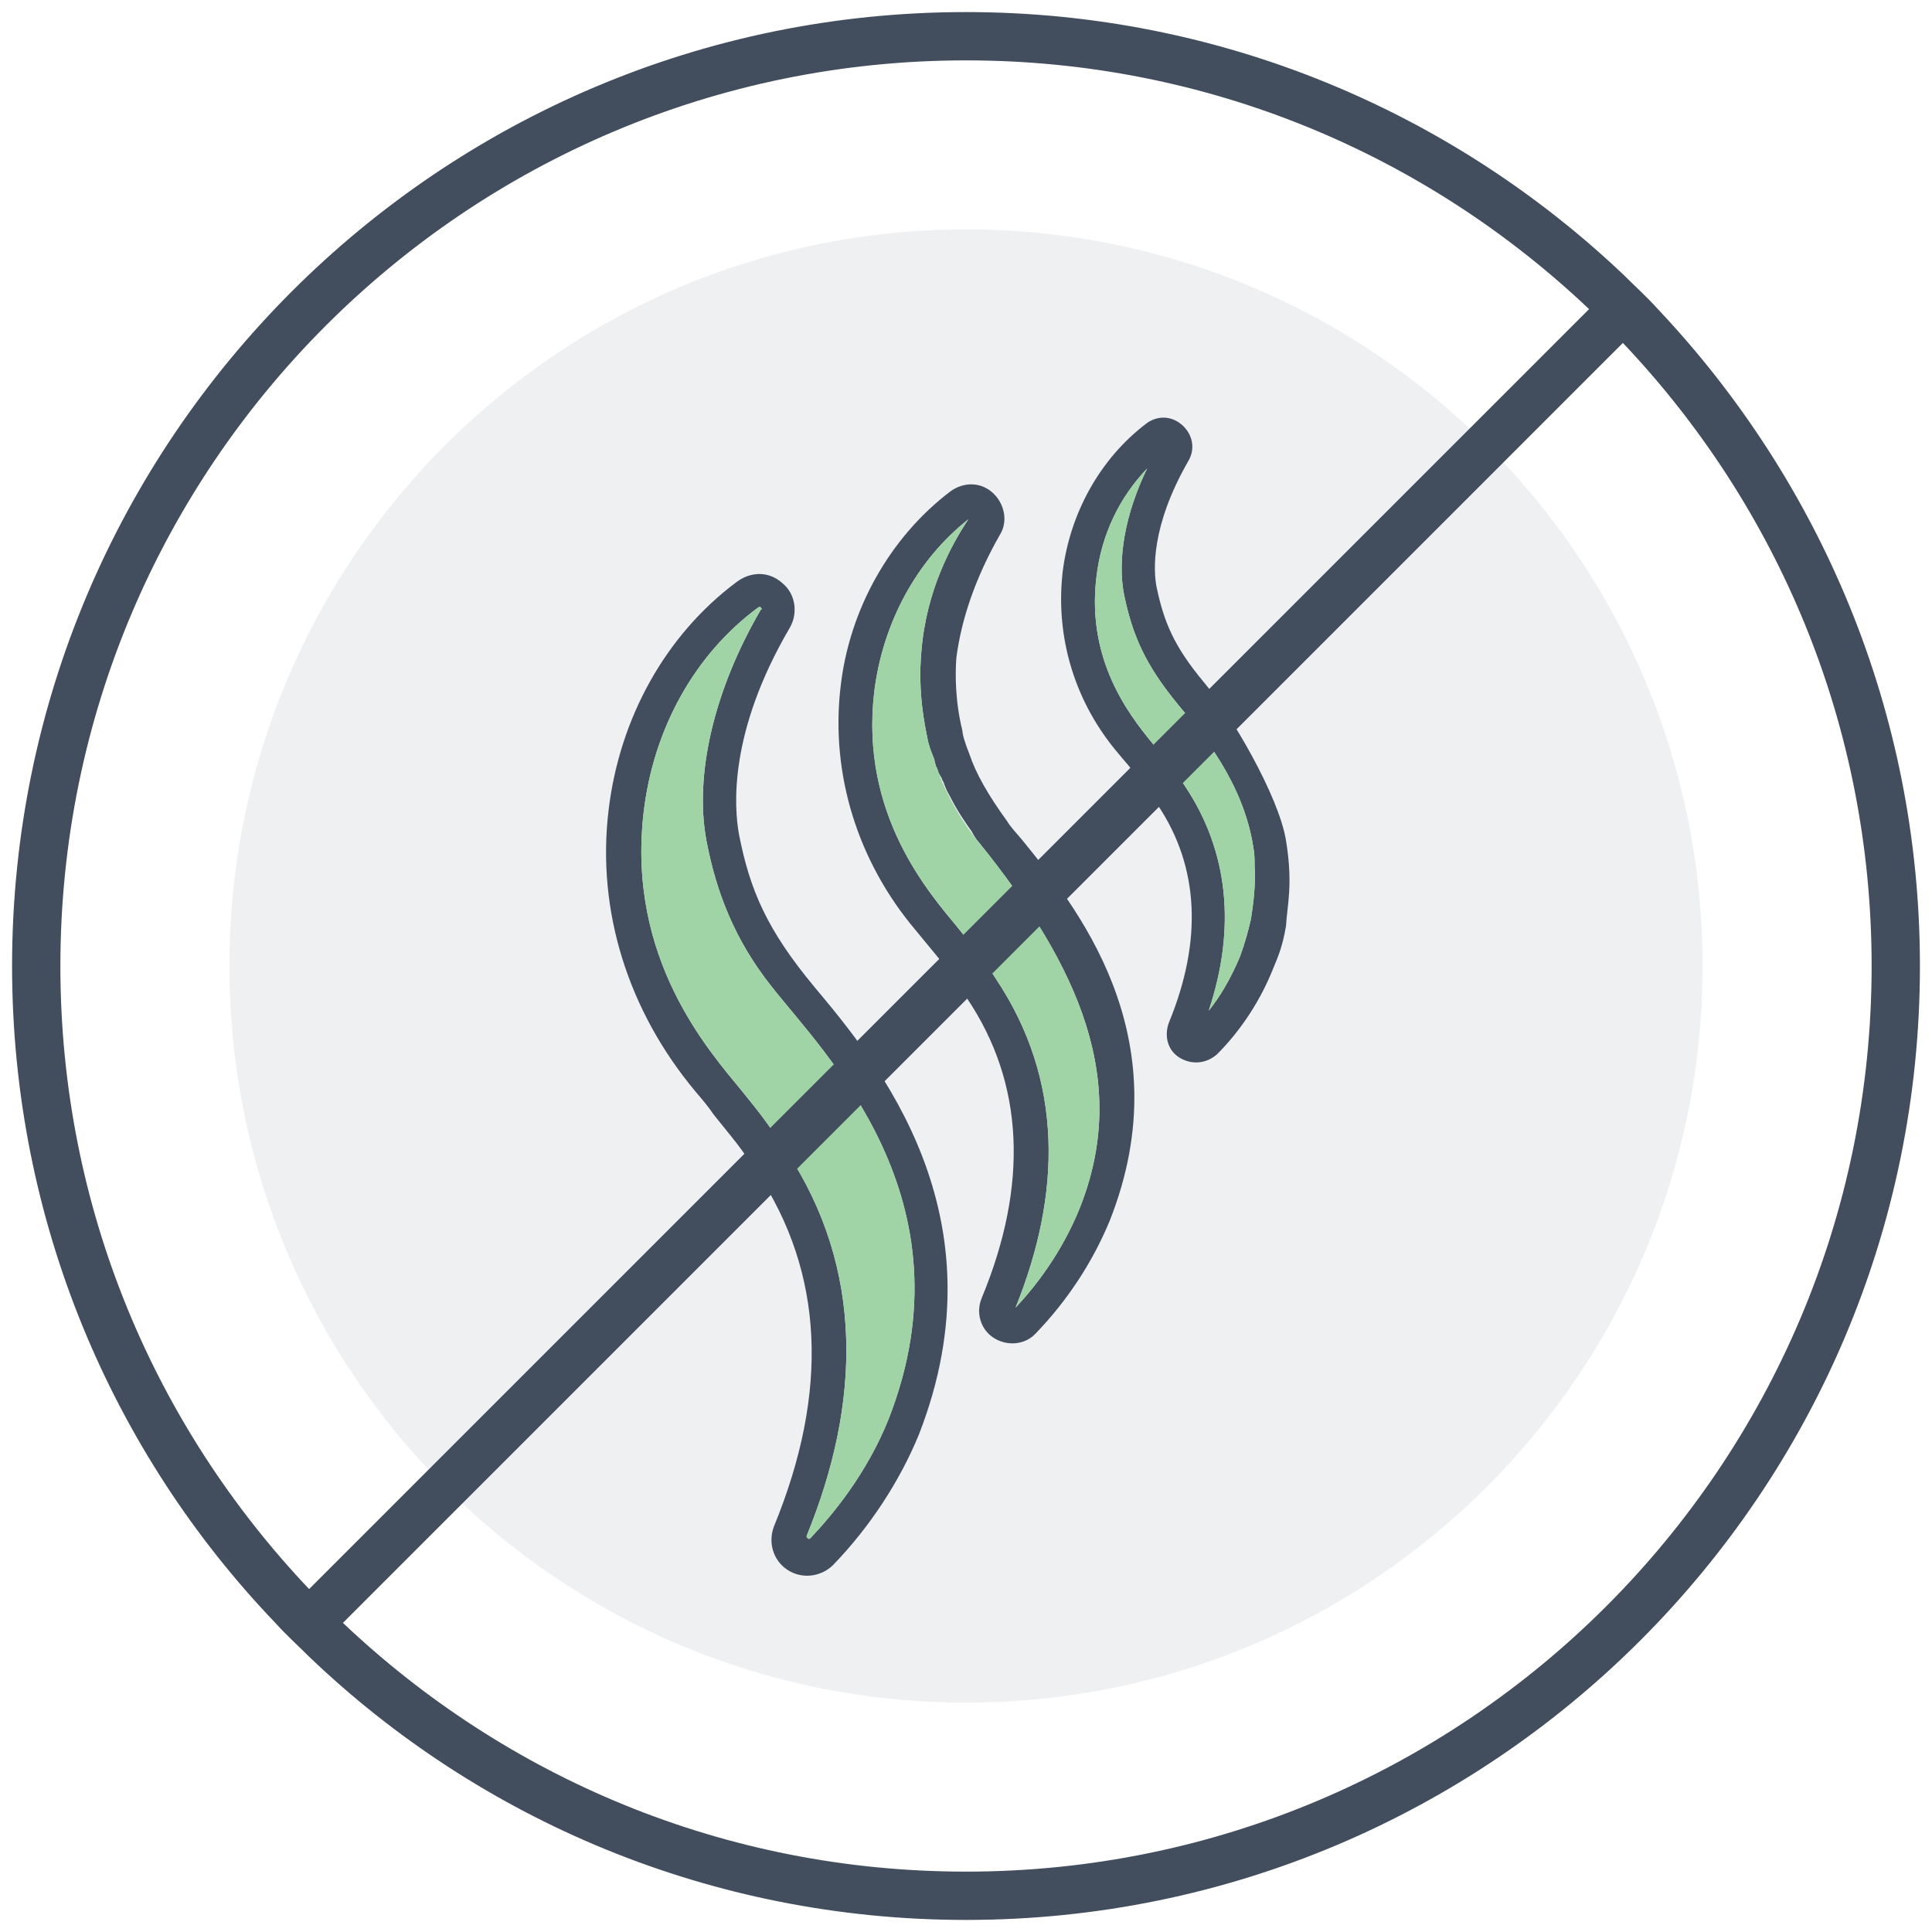
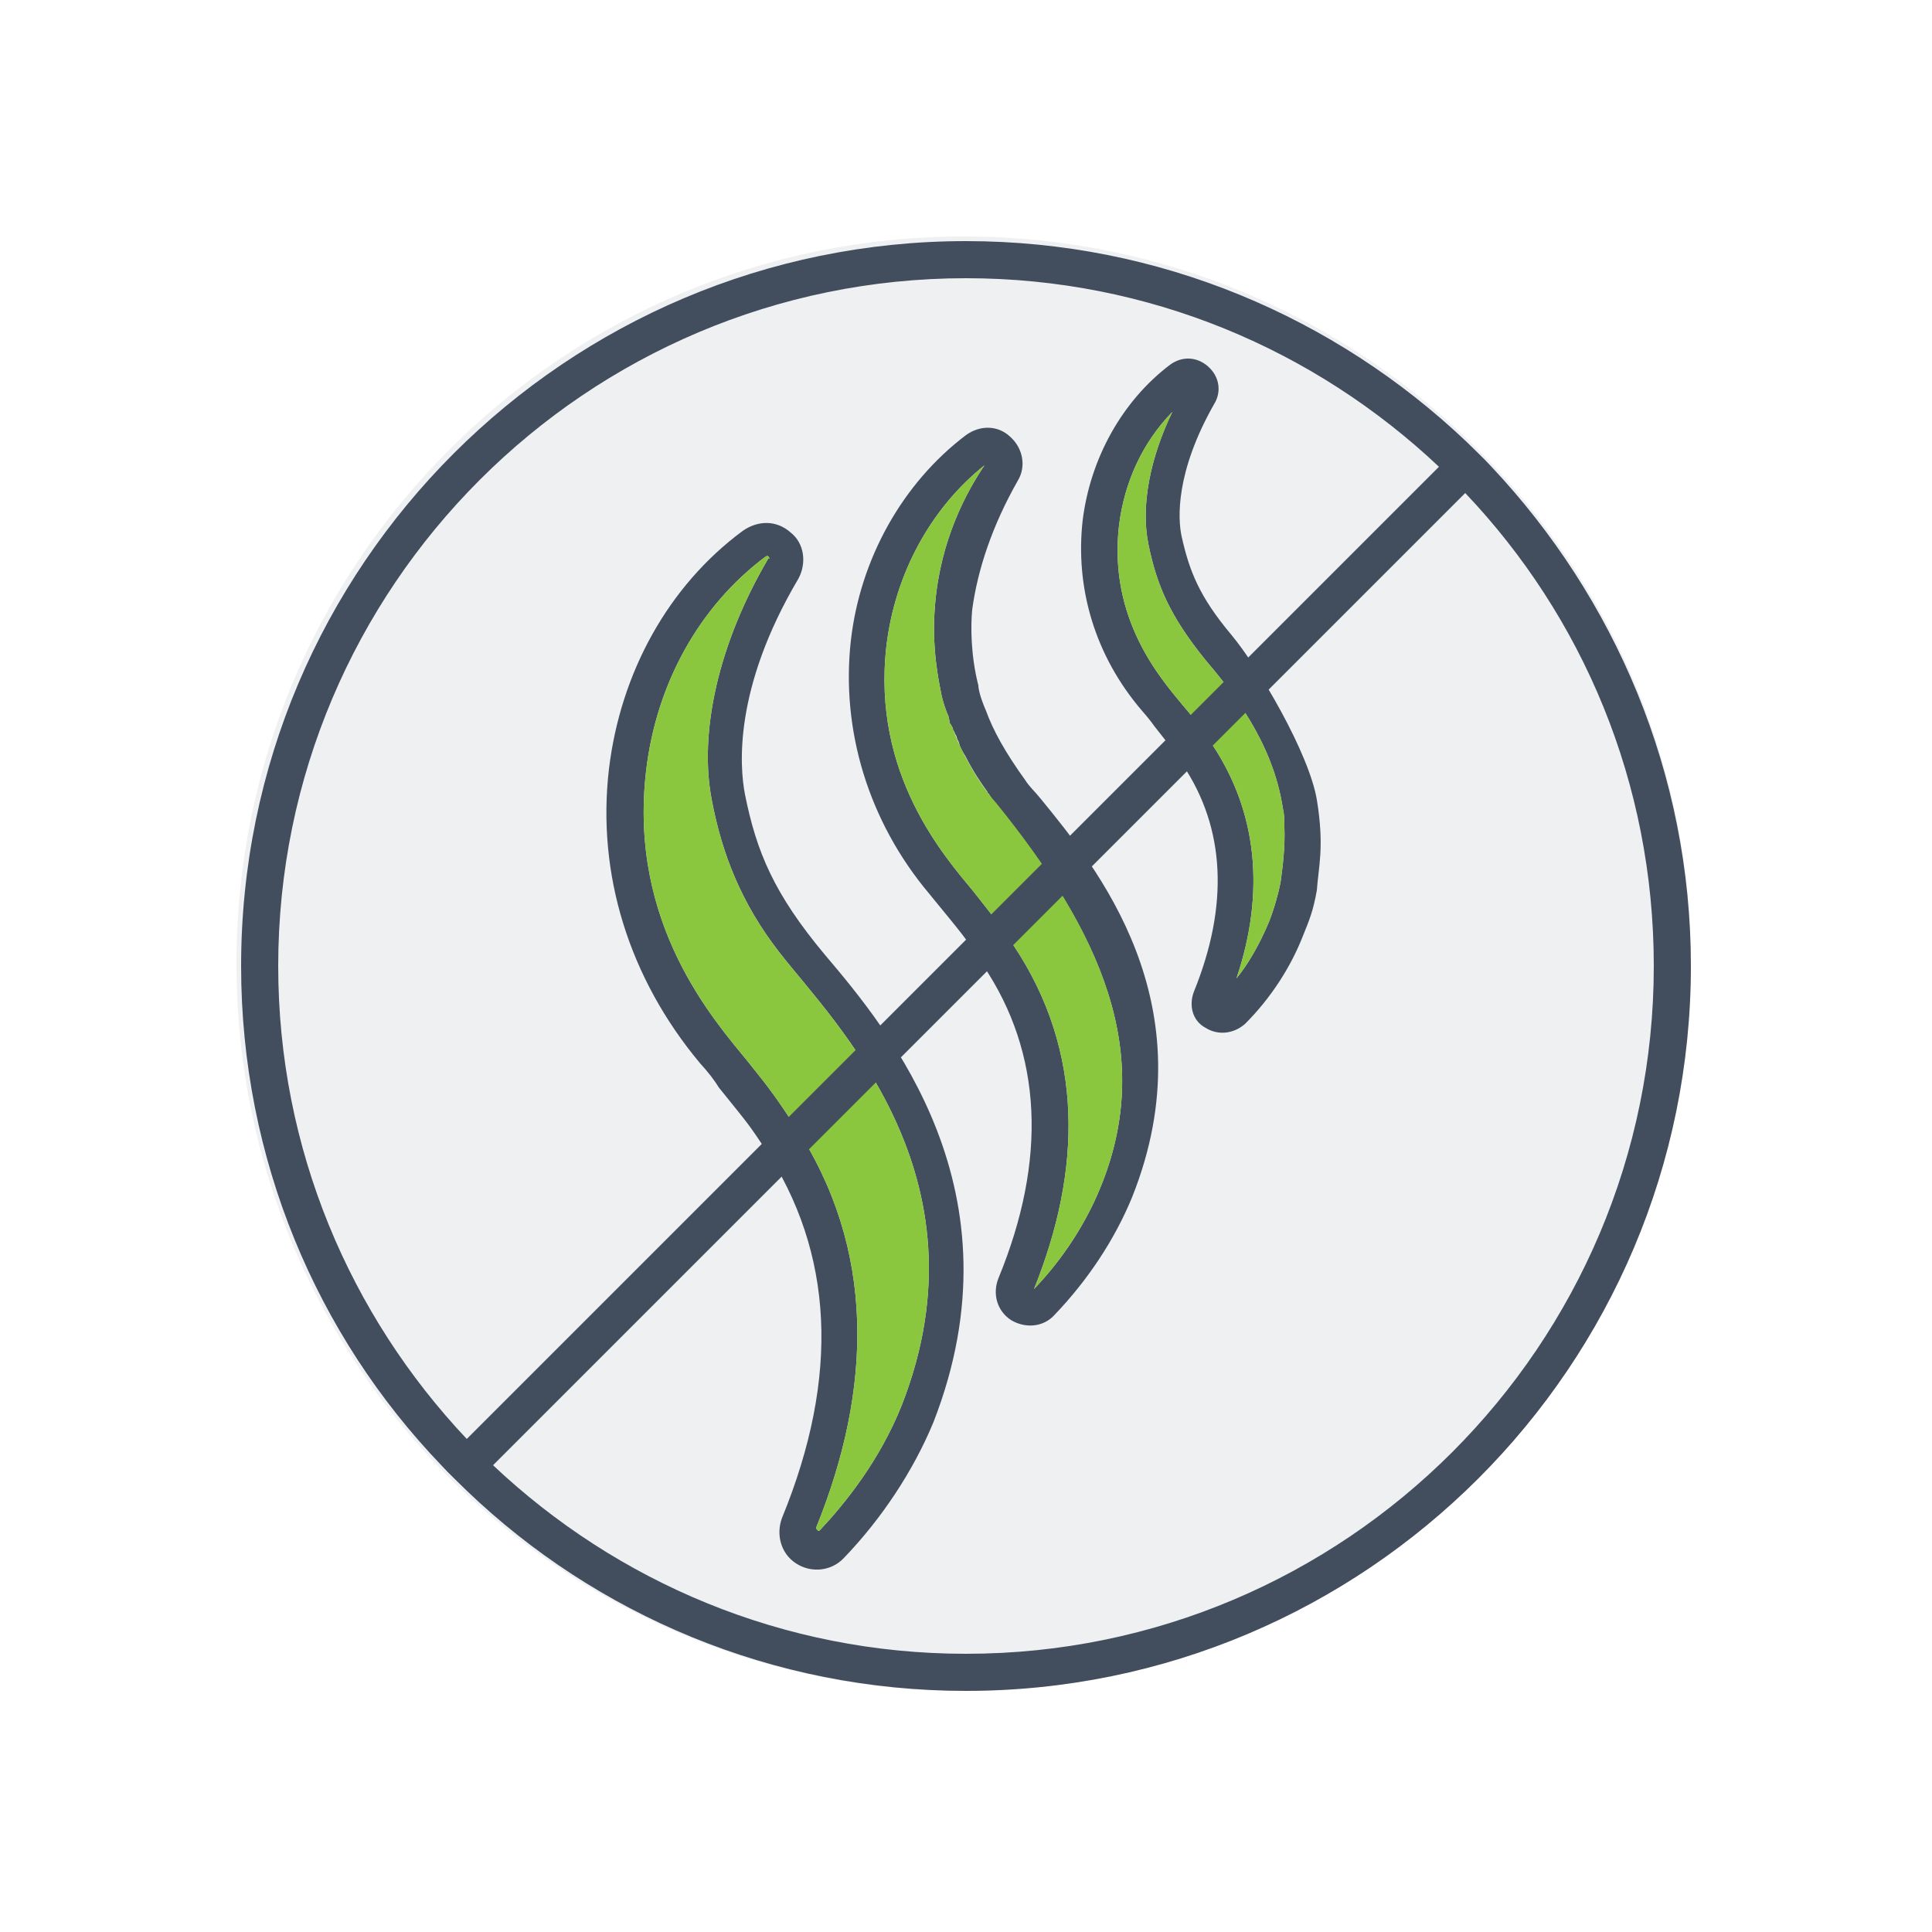
- <svg xmlns="http://www.w3.org/2000/svg" version="1.1" id="Layer_1" x="0px" y="0px" viewBox="0 0 160 160" style="enable-background:new 0 0 160 160;" xml:space="preserve">
+ <svg xmlns="http://www.w3.org/2000/svg" version="1.1" id="Layer_1" x="0px" y="0px" viewBox="0 0 250 250" style="enable-background:new 0 0 250 250;" xml:space="preserve">
  <style type="text/css">
	.st0{fill:#EEF0F2;}
	.st1{fill:#424D5D;}
- 	.st2{fill:#A0D3A5;}
+ 	.st2{fill:#8BC63F;}
</style>
+   <circle class="st0" cx="124.7" cy="124.7" r="94.1" />
  <g>
    <g>
-       <circle class="st0" cx="80" cy="80" r="61" />
-       <g>
-         <path class="st1" d="M67.5,81.8c-4-4.8-5.4-8.1-6.3-12.7c-0.4-2.2-0.9-8.4,4.2-17.1c0.7-1.2,0.5-2.8-0.6-3.7     c-1.1-1-2.6-1-3.8-0.1c-5.9,4.4-9.7,11.3-10.6,18.9c-1,8.3,1.6,16.6,7.2,23.3c0.6,0.7,1.1,1.3,1.5,1.9c2.6,3.2,2.3,2.9,3.6,4.8     c5.5,8.3,6,18.1,1.4,29.3c-0.5,1.3-0.1,2.8,1.1,3.6c1.2,0.8,2.8,0.6,3.8-0.4c3-3.1,5.5-6.9,7.1-10.8     C83.2,100.6,72.6,87.9,67.5,81.8z M73.6,117.5c-1.8,4.5-4.6,7.9-6.5,9.9c0,0-0.1,0.1-0.2,0c-0.1-0.1-0.1-0.1-0.1-0.2     c4.5-11,4.8-22.1-1.7-31.9c-1.5-2.2-1.9-2.8-3.7-5c-2.7-3.3-9.5-10.9-8.1-23c0.8-6.9,4.2-13.1,9.5-17c0.1,0,0.1-0.1,0.2,0     c0.1,0.1,0.1,0.2,0,0.2c-3.9,6.7-5.5,13.7-4.5,19.1c0.8,4.2,2.3,8.2,5.4,12.1C68.2,87.2,80.7,99.3,73.6,117.5z" />
-         <path class="st2" d="M73.6,117.5c-1.8,4.5-4.6,7.9-6.5,9.9c0,0-0.1,0.1-0.2,0c-0.1-0.1-0.1-0.1-0.1-0.2c4.5-11,4.8-22.1-1.7-31.9     c-1.5-2.2-1.9-2.8-3.7-5c-2.7-3.3-9.5-10.9-8.1-23c0.8-6.9,4.2-13.1,9.5-17c0.1,0,0.1-0.1,0.2,0c0.1,0.1,0.1,0.2,0,0.2     c-3.9,6.7-5.5,13.7-4.5,19.1c0.8,4.2,2.3,8.2,5.4,12.1C68.2,87.2,80.7,99.3,73.6,117.5z" />
-         <path class="st1" d="M106.5,69.6c-0.6-3.7-4.6-10.5-6.8-13.1c-2.5-3-3.3-5-3.9-7.8c-0.3-1.4-0.5-5.1,2.6-10.5     c0.6-1,0.4-2.2-0.5-3c-0.9-0.8-2.1-0.8-3-0.1c-3.8,2.9-6.3,7.4-6.9,12.3c-0.6,5.4,1,10.8,4.7,15.1c0.4,0.5,0.7,0.8,1,1.2     c1.6,2,1.4,1.8,2.2,3c3.4,5.1,3.7,11.2,0.9,18c-0.4,1.1-0.1,2.3,0.9,2.9c1,0.6,2.2,0.5,3.1-0.3c2-2,3.6-4.5,4.6-7     c0.5-1.2,0.8-1.9,1.1-3.6C106.6,74.9,107.1,73.3,106.5,69.6z M103.6,76.1c-0.2,0.9-0.5,2-0.9,3.1c-0.8,1.9-1.7,3.4-2.6,4.5     c2.3-6.9,1.6-13.2-1.9-18.5c-0.9-1.4-1.3-1.9-2.4-3.2c-1.7-2.1-5.9-6.8-5-14.2c0.4-3.5,1.9-6.6,4.2-9c-1.8,3.7-2.5,7.5-1.9,10.5     c0.7,3.3,1.7,5.7,4.5,9.1c2,2.4,5.4,6.5,6.2,11.8c0.1,0.5,0.1,1,0.1,1.5C104,73.3,103.8,74.8,103.6,76.1z" />
-         <path class="st2" d="M103.6,76.1c-0.2,0.9-0.5,2-0.9,3.1c-0.8,1.9-1.7,3.4-2.6,4.5c2.3-6.9,1.6-13.2-1.9-18.5     c-0.9-1.4-1.3-1.9-2.4-3.2c-1.7-2.1-5.9-6.8-5-14.2c0.4-3.5,1.9-6.6,4.2-9c-1.8,3.7-2.5,7.5-1.9,10.5c0.7,3.3,1.7,5.7,4.5,9.1     c2,2.4,5.4,6.5,6.2,11.8c0.1,0.5,0.1,1,0.1,1.5C104,73.3,103.8,74.8,103.6,76.1z" />
-         <path class="st1" d="M84.6,69.5c-0.5-0.6-0.9-1-1.2-1.5c-1.6-2.2-2.6-4-3.1-5.5c-0.4-1-0.6-1.7-0.6-2c-0.6-2.4-0.6-4.7-0.5-6     c0.4-3.2,1.6-6.7,3.6-10.2c0.7-1.1,0.4-2.6-0.6-3.5c-1-0.9-2.4-0.9-3.5-0.1c-5,3.8-8.4,9.8-9.1,16.3c-0.8,7.1,1.4,14.3,6.2,20     c2.7,3.3,2.9,3.4,4.3,5.7c0,0,0,0,0,0c4.7,7,5.1,15.4,1.2,24.8c-0.5,1.2-0.1,2.6,1,3.3c1.1,0.7,2.6,0.6,3.5-0.4     c2.6-2.7,4.7-5.9,6.1-9.3C98,85.7,88.9,74.8,84.6,69.5z M89.4,100.1c-1.5,3.7-3.7,6.5-5.3,8.2c3.8-9.4,4-18.8-1.6-27.2     c-1.2-1.9-1.7-2.4-3.2-4.3c-2.3-2.8-8.1-9.3-6.9-19.5c0.7-5.7,3.5-10.9,7.8-14.3c-1.4,2.1-3.5,5.9-3.9,11     c-0.3,3.4,0.3,6.1,0.5,7.1c0.1,0.6,0.3,1.1,0.5,1.6c0.1,0.2,0.1,0.4,0.2,0.7c0,0,0,0.1,0.1,0.2c0,0.1,0.1,0.2,0.1,0.3     c0,0.1,0.1,0.2,0.2,0.4c0.1,0.1,0.1,0.3,0.2,0.4v0c0,0,0,0,0,0c0.1,0.2,0.1,0.3,0.2,0.5c0.1,0.3,0.3,0.6,0.4,0.8     c0.6,1.2,1.3,2.2,1.8,2.9c0,0.1,0.1,0.1,0.1,0.2c0.2,0.3,0.3,0.5,0.5,0.7C89.4,80.1,93.6,89.6,89.4,100.1z" />
-         <path class="st2" d="M89.4,100.1c-1.5,3.7-3.7,6.5-5.3,8.2c3.8-9.4,4-18.8-1.6-27.2c-1.2-1.9-1.7-2.4-3.2-4.3     c-2.3-2.8-8.1-9.3-6.9-19.5c0.7-5.7,3.5-10.9,7.8-14.3c-1.4,2.1-3.5,5.9-3.9,11c-0.3,3.4,0.3,6.1,0.5,7.1     c0.1,0.6,0.3,1.1,0.5,1.6c0.1,0.2,0.1,0.4,0.2,0.7c0,0,0,0.1,0.1,0.2c0,0.1,0.1,0.2,0.1,0.3c0.1,0.3,0.2,0.5,0.3,0.8v0     c1.1,2.5,2.4,4.3,3.1,5.1C89.4,80.1,93.6,89.6,89.4,100.1z" />
-       </g>
+       <path class="st1" d="M106.7,123.5c-6.5-7.8-8.8-13.2-10.3-20.7c-0.7-3.6-1.5-13.7,6.9-27.9c1.1-2,0.8-4.6-1-6    c-1.8-1.6-4.2-1.6-6.2-0.2C86.5,75.8,80.3,87,78.8,99.5c-1.6,13.6,2.6,27.1,11.8,38.1c1,1.1,1.8,2.1,2.4,3.1    c4.2,5.2,3.8,4.7,5.9,7.8c9,13.6,9.8,29.6,2.3,47.9c-0.8,2.1-0.2,4.6,1.8,5.9c2,1.3,4.6,1,6.2-0.7c4.9-5.1,9-11.3,11.6-17.6    C132.4,154.2,115.1,133.4,106.7,123.5z M116.7,181.8c-2.9,7.3-7.5,12.9-10.6,16.2c0,0-0.2,0.2-0.3,0c-0.2-0.2-0.2-0.2-0.2-0.3    c7.3-18,7.8-36.1-2.8-52.1c-2.4-3.6-3.1-4.6-6-8.2c-4.4-5.4-15.5-17.8-13.2-37.6c1.3-11.3,6.9-21.4,15.5-27.8c0.2,0,0.2-0.2,0.3,0    c0.2,0.2,0.2,0.3,0,0.3c-6.4,10.9-9,22.4-7.3,31.2c1.3,6.9,3.8,13.4,8.8,19.8C107.9,132.3,128.3,152.1,116.7,181.8z" />
+       <path class="st2" d="M116.7,181.8c-2.9,7.3-7.5,12.9-10.6,16.2c0,0-0.2,0.2-0.3,0c-0.2-0.2-0.2-0.2-0.2-0.3    c7.3-18,7.8-36.1-2.8-52.1c-2.4-3.6-3.1-4.6-6-8.2c-4.4-5.4-15.5-17.8-13.2-37.6c1.3-11.3,6.9-21.4,15.5-27.8c0.2,0,0.2-0.2,0.3,0    c0.2,0.2,0.2,0.3,0,0.3c-6.4,10.9-9,22.4-7.3,31.2c1.3,6.9,3.8,13.4,8.8,19.8C107.9,132.3,128.3,152.1,116.7,181.8z" />
+       <path class="st1" d="M170.4,103.5c-1-6-7.5-17.1-11.1-21.4c-4.1-4.9-5.4-8.2-6.4-12.7c-0.5-2.3-0.8-8.3,4.2-17.1    c1-1.6,0.7-3.6-0.8-4.9c-1.5-1.3-3.4-1.3-4.9-0.2c-6.2,4.7-10.3,12.1-11.3,20.1c-1,8.8,1.6,17.6,7.7,24.7c0.7,0.8,1.1,1.3,1.6,2    c2.6,3.3,2.3,2.9,3.6,4.9c5.6,8.3,6,18.3,1.5,29.4c-0.7,1.8-0.2,3.8,1.5,4.7c1.6,1,3.6,0.8,5.1-0.5c3.3-3.3,5.9-7.3,7.5-11.4    c0.8-2,1.3-3.1,1.8-5.9C170.6,112.2,171.4,109.6,170.4,103.5z M165.7,114.2c-0.3,1.5-0.8,3.3-1.5,5.1c-1.3,3.1-2.8,5.6-4.2,7.3    c3.8-11.3,2.6-21.6-3.1-30.2c-1.5-2.3-2.1-3.1-3.9-5.2c-2.8-3.4-9.6-11.1-8.2-23.2c0.7-5.7,3.1-10.8,6.9-14.7    c-2.9,6-4.1,12.2-3.1,17.1c1.1,5.4,2.8,9.3,7.3,14.9c3.3,3.9,8.8,10.6,10.1,19.3c0.2,0.8,0.2,1.6,0.2,2.4    C166.3,109.6,166,112,165.7,114.2z" />
+       <path class="st2" d="M165.7,114.2c-0.3,1.5-0.8,3.3-1.5,5.1c-1.3,3.1-2.8,5.6-4.2,7.3c3.8-11.3,2.6-21.6-3.1-30.2    c-1.5-2.3-2.1-3.1-3.9-5.2c-2.8-3.4-9.6-11.1-8.2-23.2c0.7-5.7,3.1-10.8,6.9-14.7c-2.9,6-4.1,12.2-3.1,17.1    c1.1,5.4,2.8,9.3,7.3,14.9c3.3,3.9,8.8,10.6,10.1,19.3c0.2,0.8,0.2,1.6,0.2,2.4C166.3,109.6,166,112,165.7,114.2z" />
+       <path class="st1" d="M134.7,103.4c-0.8-1-1.5-1.6-2-2.4c-2.6-3.6-4.2-6.5-5.1-9c-0.7-1.6-1-2.8-1-3.3c-1-3.9-1-7.7-0.8-9.8    c0.7-5.2,2.6-10.9,5.9-16.7c1.1-1.8,0.7-4.2-1-5.7c-1.6-1.5-3.9-1.5-5.7-0.2c-8.2,6.2-13.7,16-14.9,26.6    c-1.3,11.6,2.3,23.4,10.1,32.7c4.4,5.4,4.7,5.6,7,9.3l0,0c7.7,11.4,8.3,25.2,2,40.5c-0.8,2-0.2,4.2,1.6,5.4c1.8,1.1,4.2,1,5.7-0.7    c4.2-4.4,7.7-9.6,10-15.2C156.5,129.8,141.7,112,134.7,103.4z M142.5,153.4c-2.4,6-6,10.6-8.7,13.4c6.2-15.4,6.5-30.7-2.6-44.4    c-2-3.1-2.8-3.9-5.2-7c-3.8-4.6-13.2-15.2-11.3-31.8c1.1-9.3,5.7-17.8,12.7-23.4c-2.3,3.4-5.7,9.6-6.4,18    c-0.5,5.6,0.5,10,0.8,11.6c0.2,1,0.5,1.8,0.8,2.6c0.2,0.3,0.2,0.7,0.3,1.1c0,0,0,0.2,0.2,0.3c0,0.2,0.2,0.3,0.2,0.5    c0,0.2,0.2,0.3,0.3,0.7c0.2,0.2,0.2,0.5,0.3,0.7l0,0l0,0c0.2,0.3,0.2,0.5,0.3,0.8c0.2,0.5,0.5,1,0.7,1.3c1,2,2.1,3.6,2.9,4.7    c0,0.2,0.2,0.2,0.2,0.3c0.3,0.5,0.5,0.8,0.8,1.1C142.5,120.7,149.4,136.2,142.5,153.4z" />
+       <path class="st2" d="M142.5,153.4c-2.4,6-6,10.6-8.7,13.4c6.2-15.4,6.5-30.7-2.6-44.4c-2-3.1-2.8-3.9-5.2-7    c-3.8-4.6-13.2-15.2-11.3-31.8c1.1-9.3,5.7-17.8,12.7-23.4c-2.3,3.4-5.7,9.6-6.4,18c-0.5,5.6,0.5,10,0.8,11.6    c0.2,1,0.5,1.8,0.8,2.6c0.2,0.3,0.2,0.7,0.3,1.1c0,0,0,0.2,0.2,0.3c0,0.2,0.2,0.3,0.2,0.5c0.2,0.5,0.3,0.8,0.5,1.3l0,0    c1.8,4.1,3.9,7,5.1,8.3C142.5,120.7,149.4,136.2,142.5,153.4z" />
    </g>
-     <path class="st1" d="M137.3,25.6c-0.9-1-1.9-1.9-2.8-2.8C120.3,9.3,101.1,1,80,1C36.4,1,1,36.4,1,80c0,21.1,8.3,40.3,21.8,54.4   c0.9,1,1.9,1.9,2.8,2.8C39.7,150.7,58.9,159,80,159c43.6,0,79-35.4,79-79C159,58.9,150.7,39.8,137.3,25.6z M5,80   C5,38.6,38.6,5,80,5c20,0,38.1,7.8,51.6,20.6l-106,106C12.8,118.1,5,100,5,80z M80,155c-20,0-38.1-7.8-51.6-20.6l106-106   C147.2,41.9,155,60,155,80C155,121.4,121.4,155,80,155z" />
  </g>
+   <path class="st1" d="M193,60.4c-1.1-1.2-2.3-2.3-3.3-3.3c-16.9-16-39.6-25.9-64.7-25.9c-51.7,0-93.8,42-93.8,93.8  c0,25,9.8,47.8,25.9,64.6c1.1,1.2,2.3,2.3,3.3,3.3c16.7,16,39.5,25.9,64.6,25.9c51.7,0,93.8-42,93.8-93.8  C218.8,100,208.9,77.3,193,60.4z M36,125c0-49.1,39.9-89,89-89c23.7,0,45.2,9.3,61.2,24.4L60.4,186.2C45.3,170.2,36,148.7,36,125z   M125,214c-23.7,0-45.2-9.3-61.2-24.4L189.6,63.8c15.2,16,24.4,37.5,24.4,61.2C214,174.1,174.1,214,125,214z" />
</svg>
